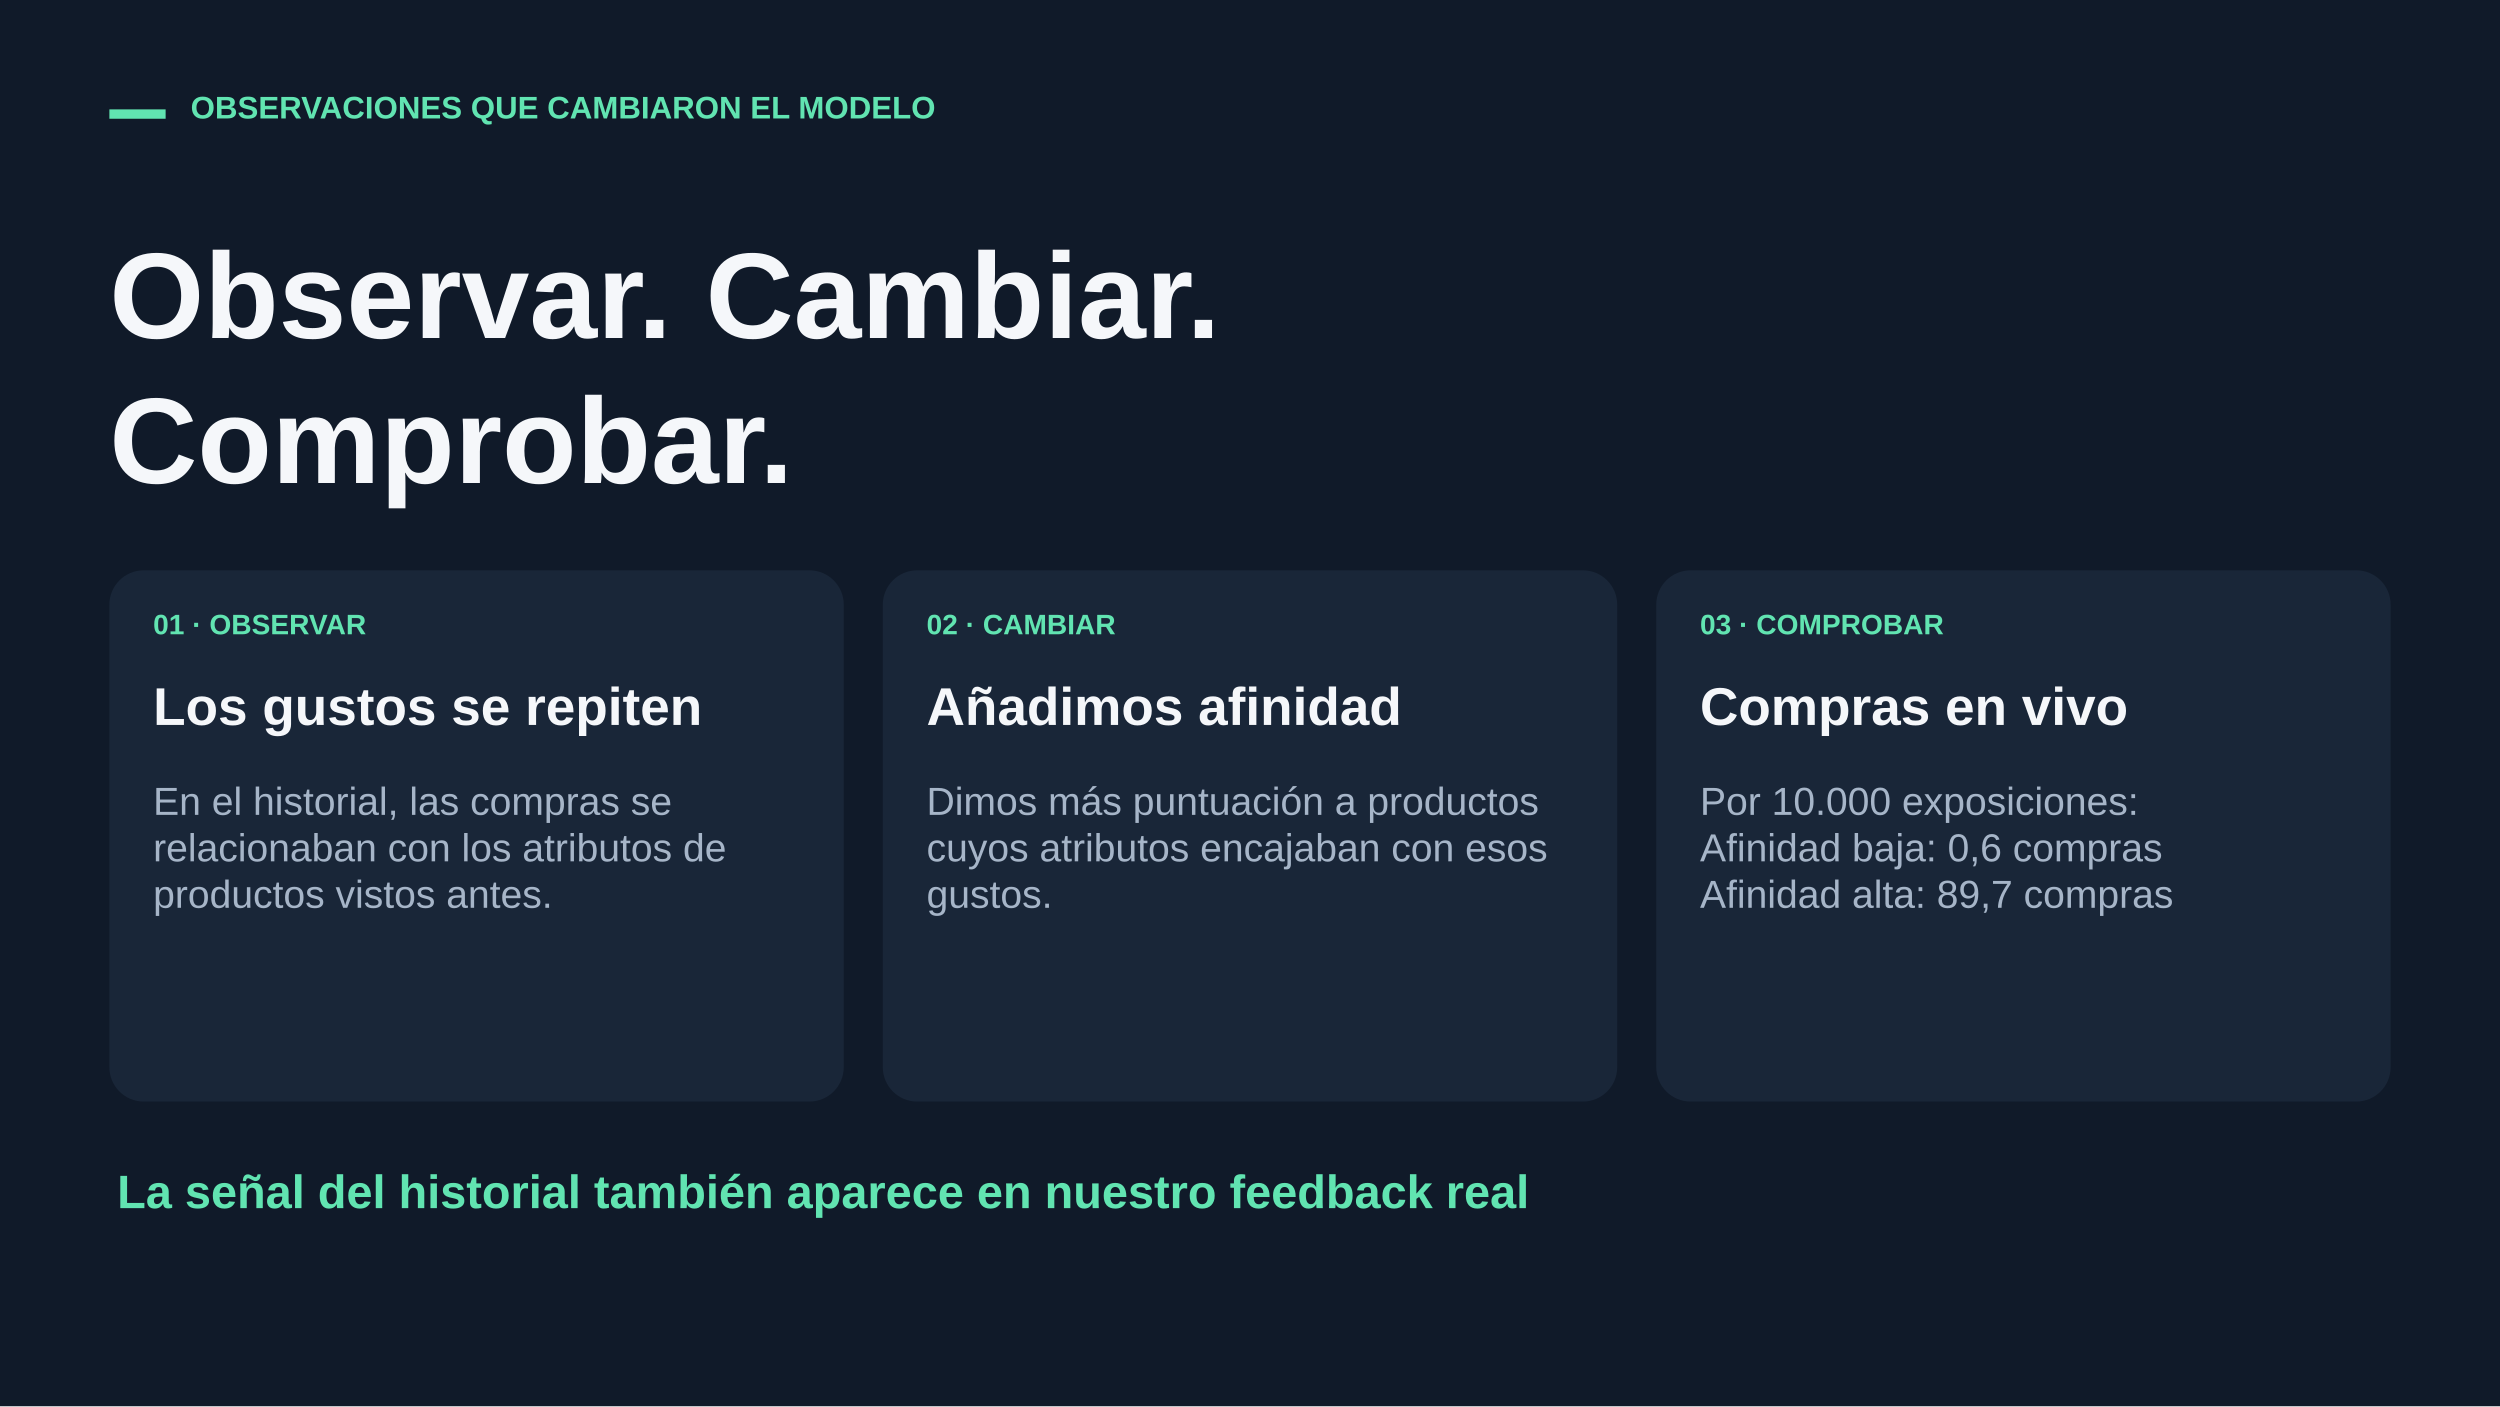
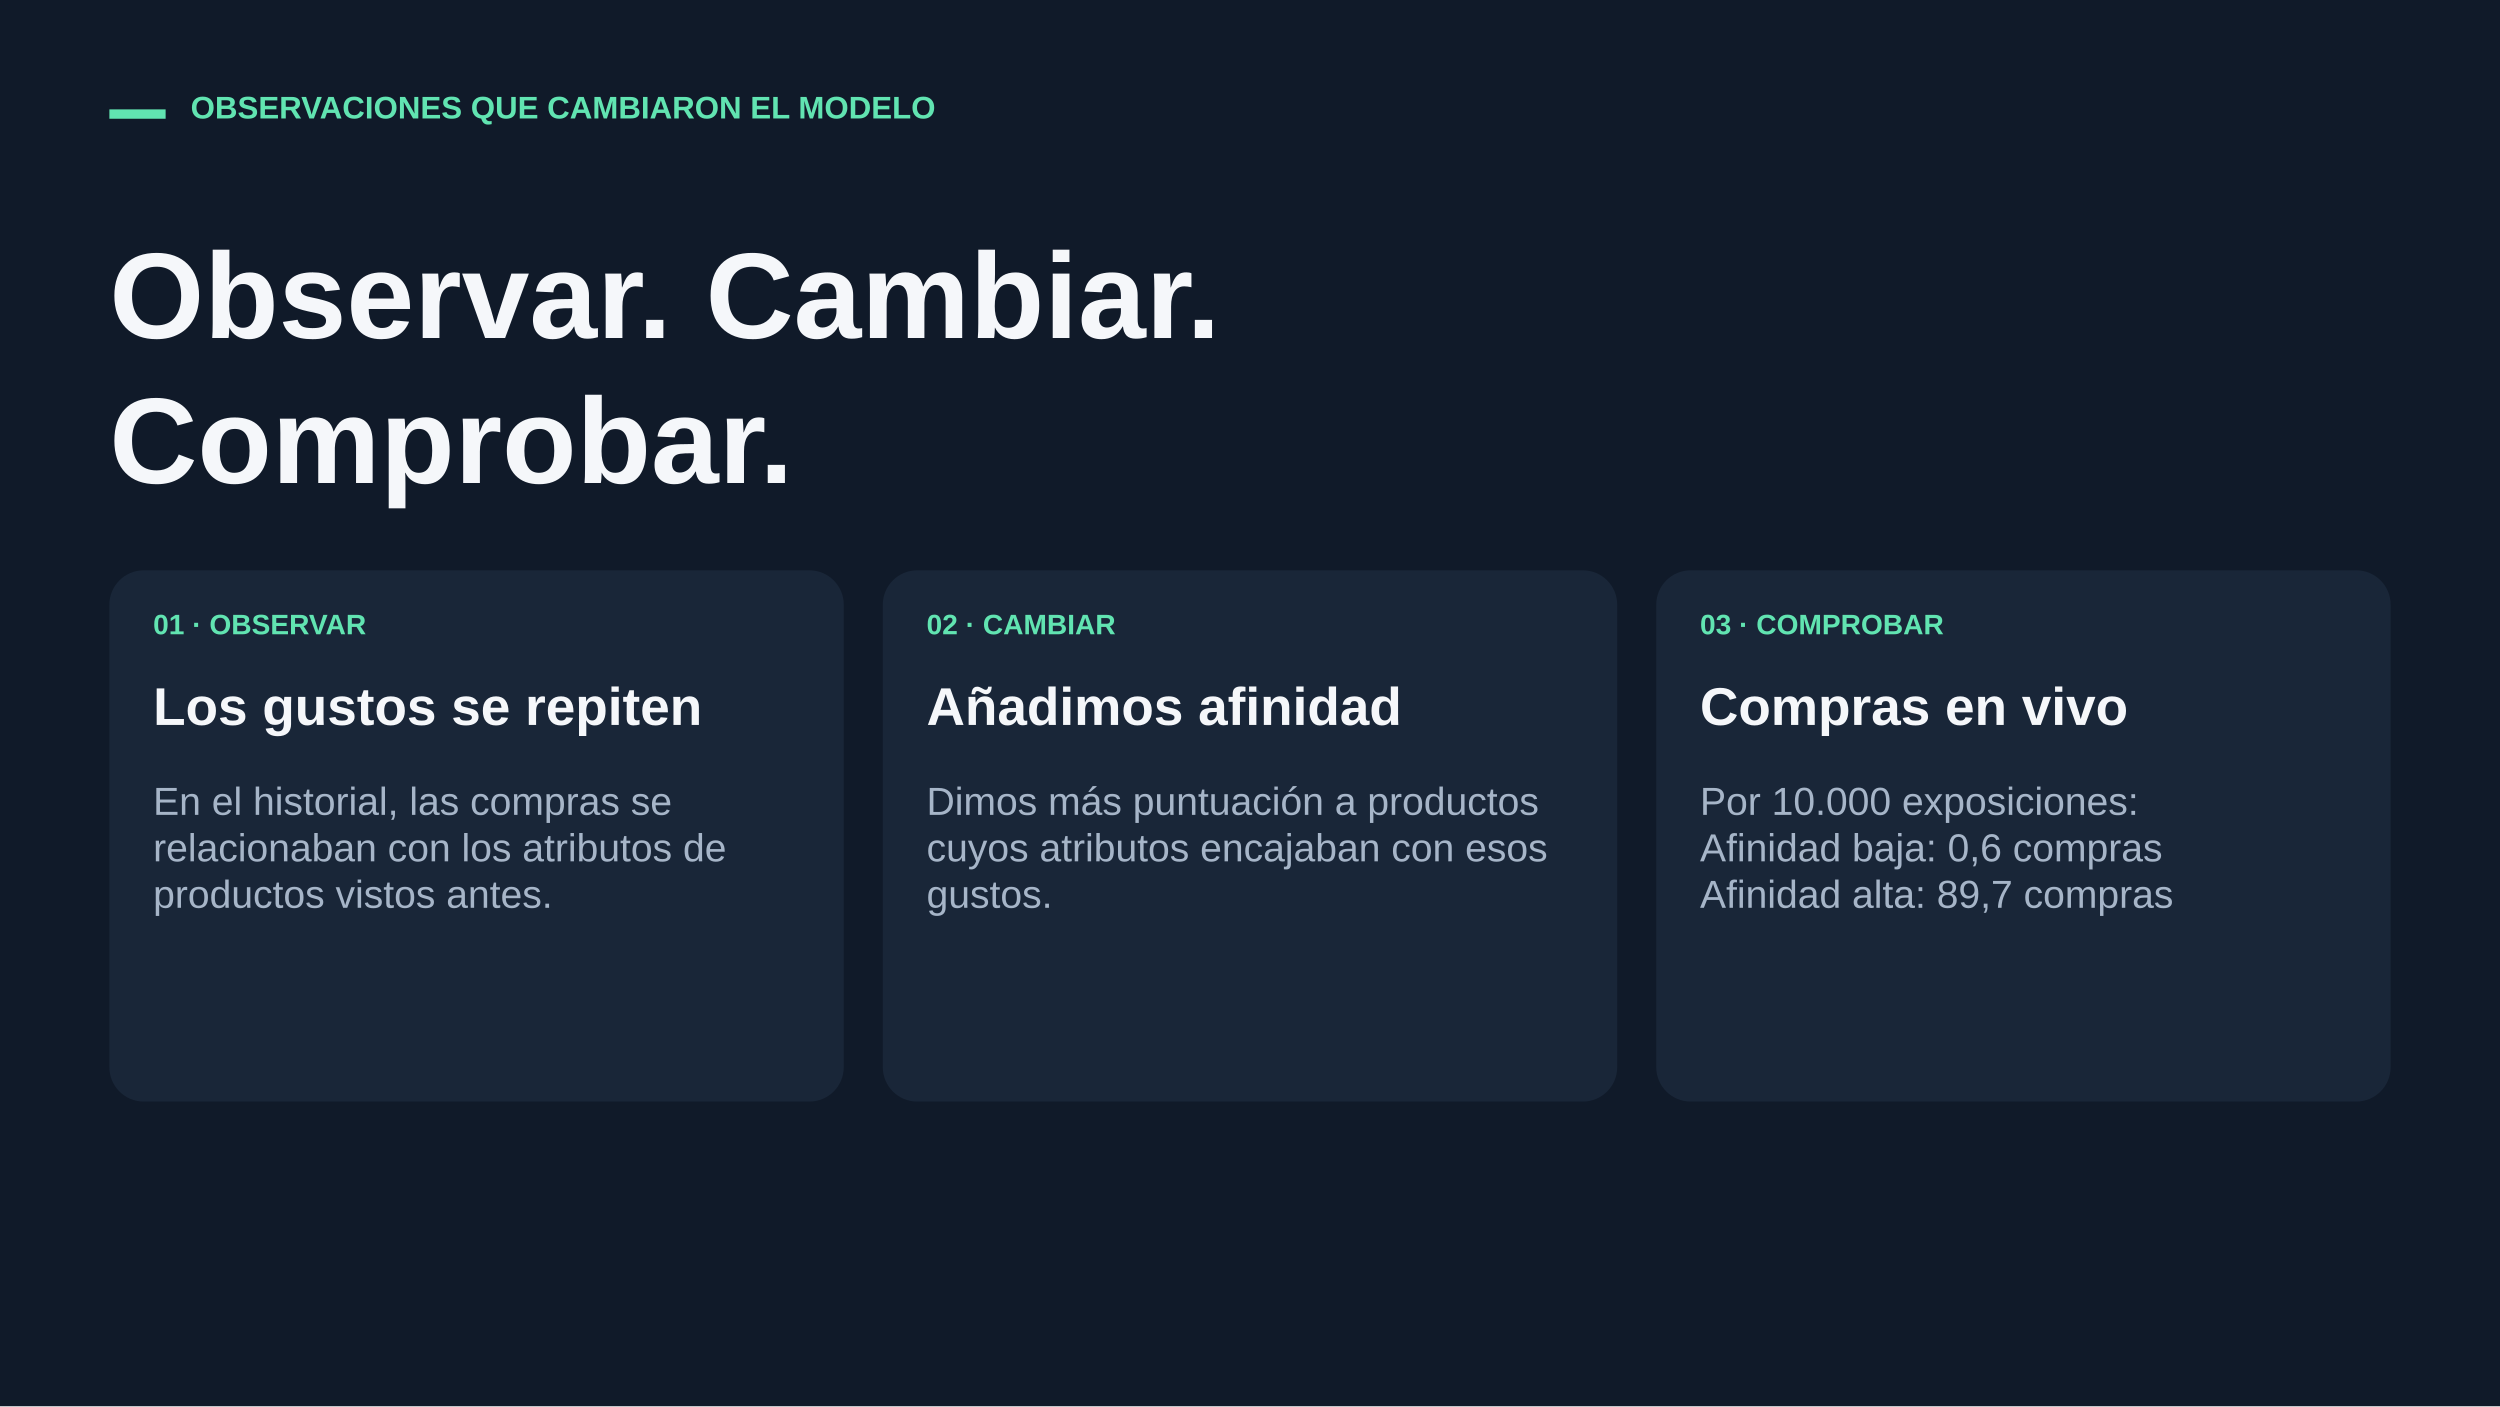
<svg xmlns="http://www.w3.org/2000/svg" viewBox="0 0 1600 900" role="img" aria-label="Observar. Cambiar. Comprobar.">
  <rect x="0" y="0" width="1600" height="900" rx="0" fill="#101A29" />
  <rect x="70" y="70" width="36" height="6" rx="0" fill="#61E4B1" />
  <text fill="#61E4B1" font-family="Arial, sans-serif" font-size="20" font-weight="700">
    <tspan x="122" y="75.8">OBSERVACIONES QUE CAMBIARON EL MODELO</tspan>
  </text>
  <text fill="#F5F7FA" font-family="Arial, sans-serif" font-size="78" font-weight="700">
    <tspan x="70" y="216.32">Observar. Cambiar.</tspan>
    <tspan x="70" y="309.14">Comprobar.</tspan>
  </text>
  <rect x="70" y="365" width="470" height="340" rx="22" fill="#192638" />
  <text fill="#61E4B1" font-family="Arial, sans-serif" font-size="18" font-weight="700">
    <tspan x="98" y="405.92">01 · OBSERVAR</tspan>
  </text>
  <text fill="#F5F7FA" font-family="Arial, sans-serif" font-size="34" font-weight="700">
    <tspan x="98" y="463.96">Los gustos se repiten</tspan>
  </text>
  <text fill="#A6B5C8" font-family="Arial, sans-serif" font-size="25" font-weight="400">
    <tspan x="98" y="521.5">En el historial, las compras se</tspan>
    <tspan x="98" y="551.25">relacionaban con los atributos de</tspan>
    <tspan x="98" y="581.0">productos vistos antes.</tspan>
  </text>
  <rect x="565" y="365" width="470" height="340" rx="22" fill="#192638" />
  <text fill="#61E4B1" font-family="Arial, sans-serif" font-size="18" font-weight="700">
    <tspan x="593" y="405.92">02 · CAMBIAR</tspan>
  </text>
  <text fill="#F5F7FA" font-family="Arial, sans-serif" font-size="34" font-weight="700">
    <tspan x="593" y="463.96">Añadimos afinidad</tspan>
  </text>
  <text fill="#A6B5C8" font-family="Arial, sans-serif" font-size="25" font-weight="400">
    <tspan x="593" y="521.5">Dimos más puntuación a productos</tspan>
    <tspan x="593" y="551.25">cuyos atributos encajaban con esos</tspan>
    <tspan x="593" y="581.0">gustos.</tspan>
  </text>
  <rect x="1060" y="365" width="470" height="340" rx="22" fill="#192638" />
  <text fill="#61E4B1" font-family="Arial, sans-serif" font-size="18" font-weight="700">
    <tspan x="1088" y="405.92">03 · COMPROBAR</tspan>
  </text>
  <text fill="#F5F7FA" font-family="Arial, sans-serif" font-size="34" font-weight="700">
    <tspan x="1088" y="463.96">Compras en vivo</tspan>
  </text>
  <text fill="#A6B5C8" font-family="Arial, sans-serif" font-size="25" font-weight="400">
    <tspan x="1088" y="521.5">Por 10.000 exposiciones:</tspan>
    <tspan x="1088" y="551.25">Afinidad baja: 0,6 compras</tspan>
    <tspan x="1088" y="581.0">Afinidad alta: 89,7 compras</tspan>
  </text>
-   <text fill="#61E4B1" font-family="Arial, sans-serif" font-size="30" font-weight="700">
-     <tspan x="75" y="773.2">La señal del historial también aparece en nuestro feedback real</tspan>
-   </text>
</svg>
